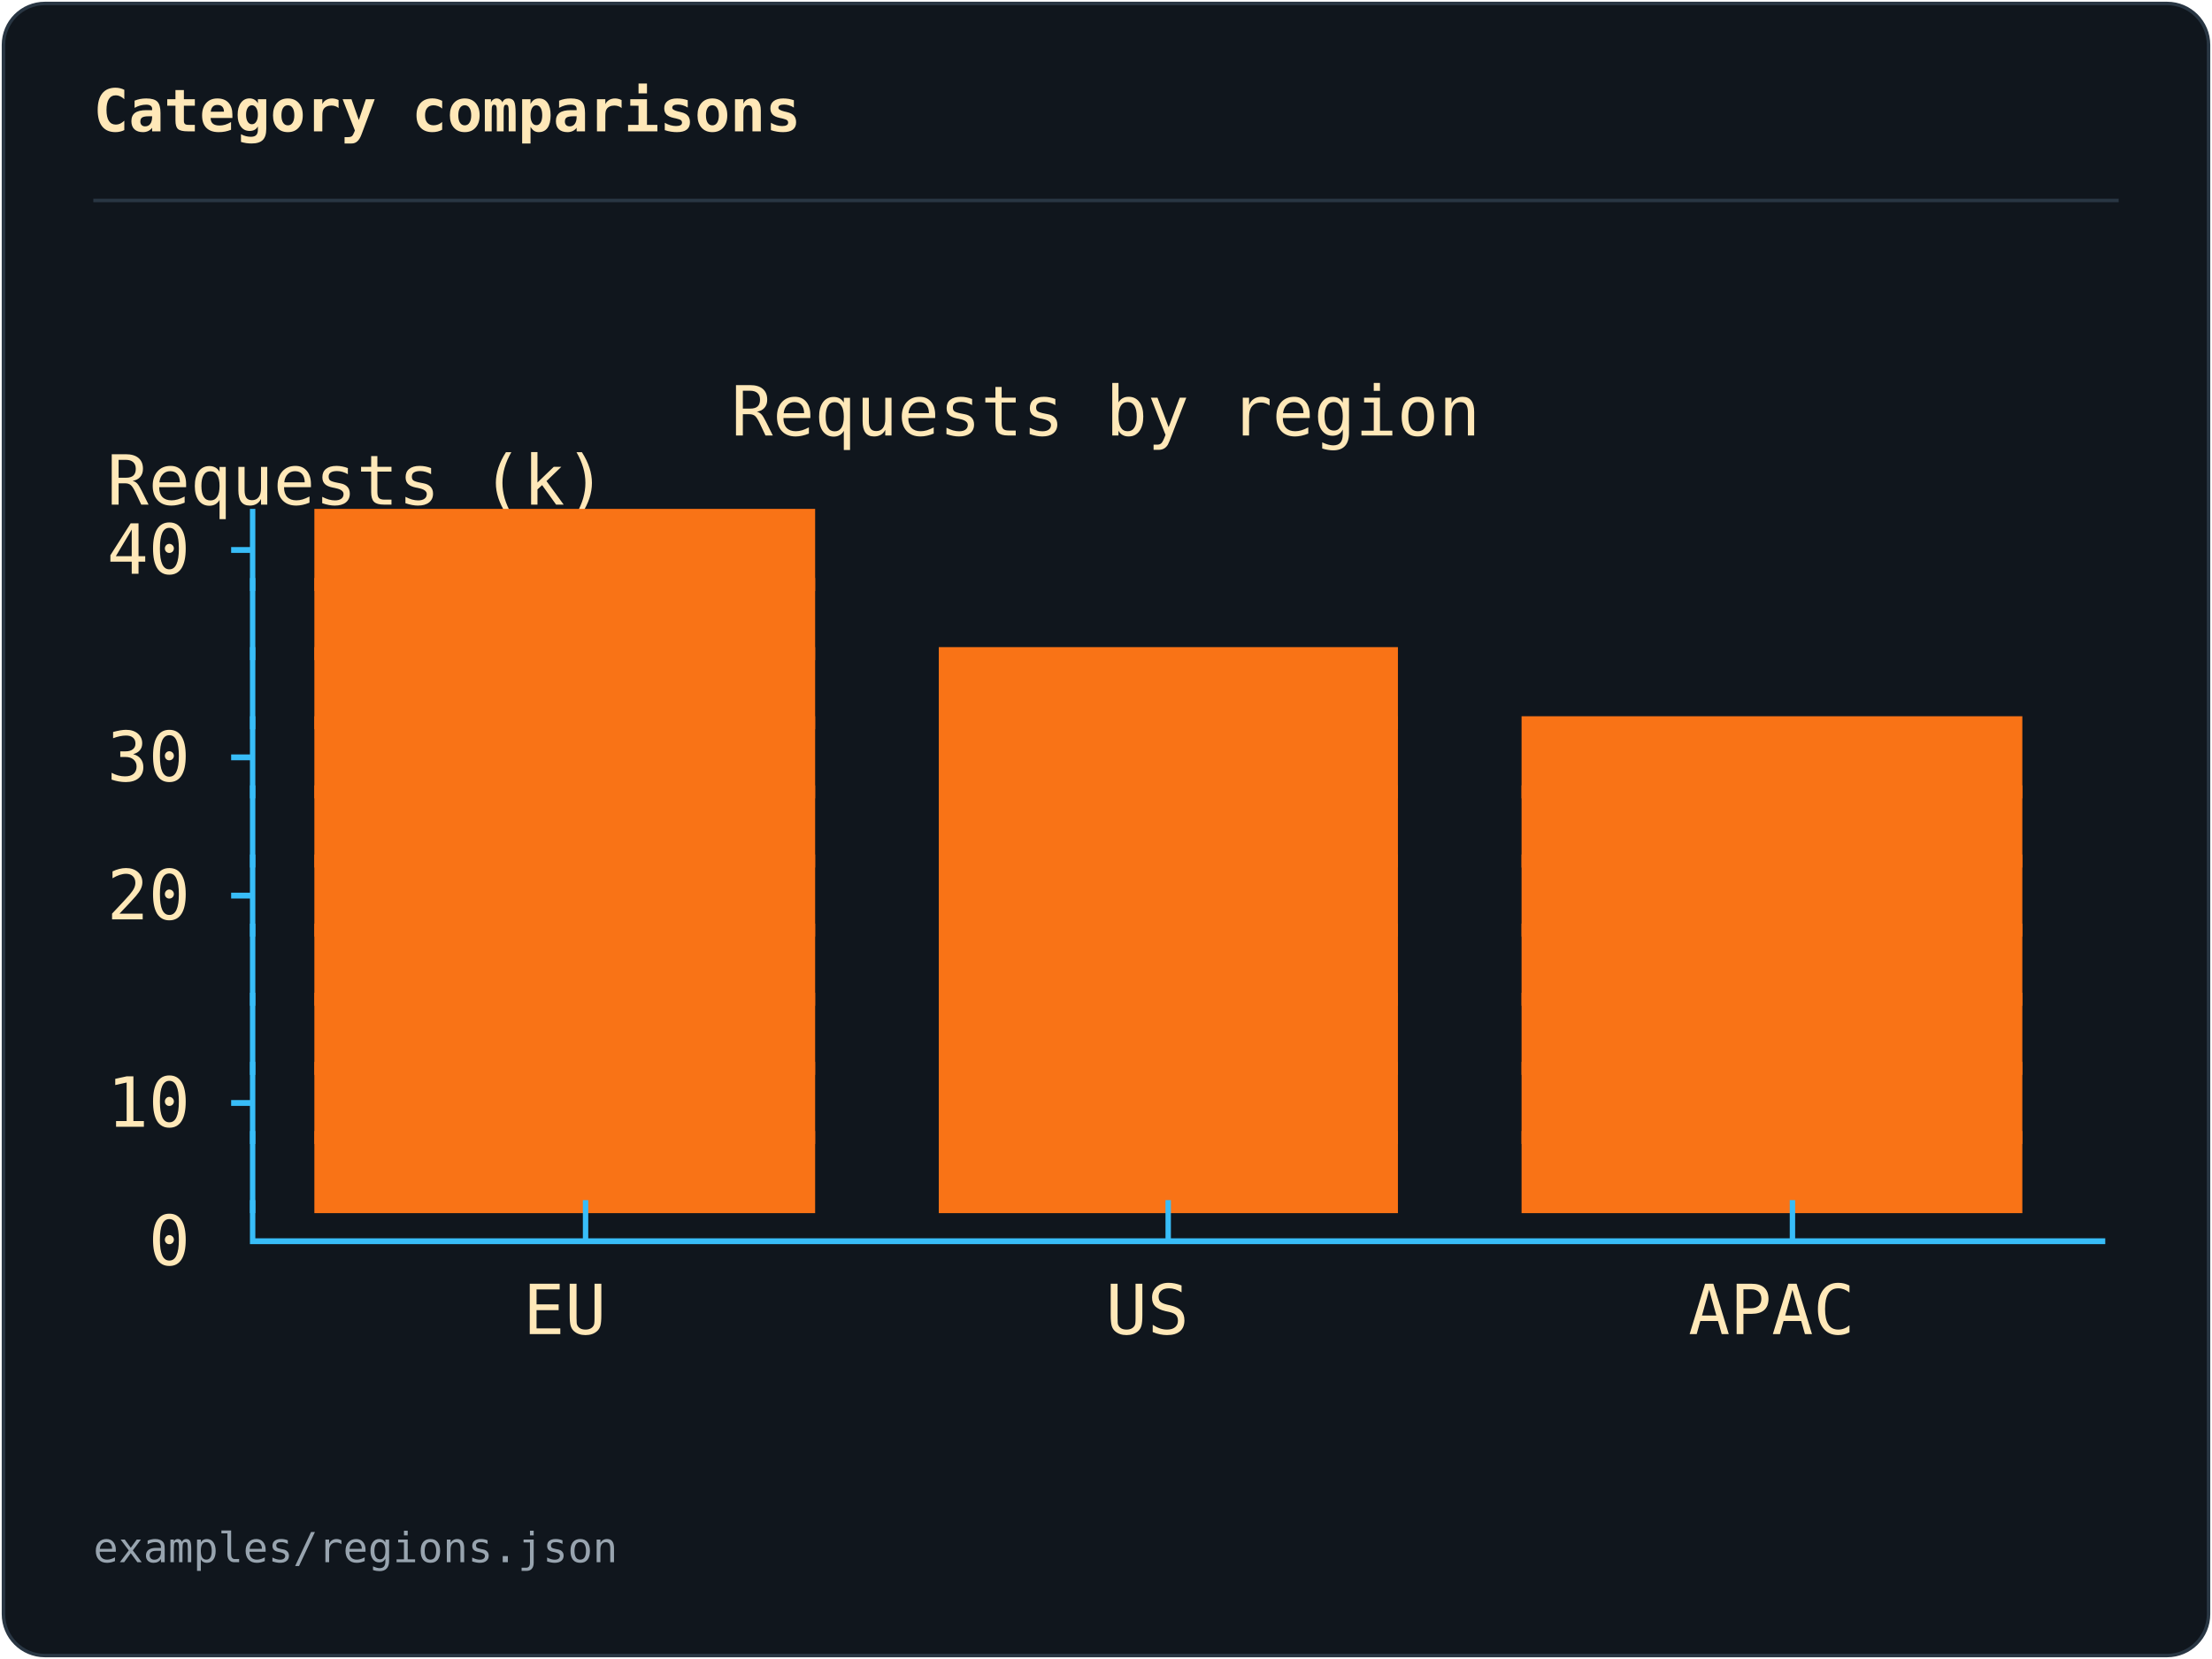
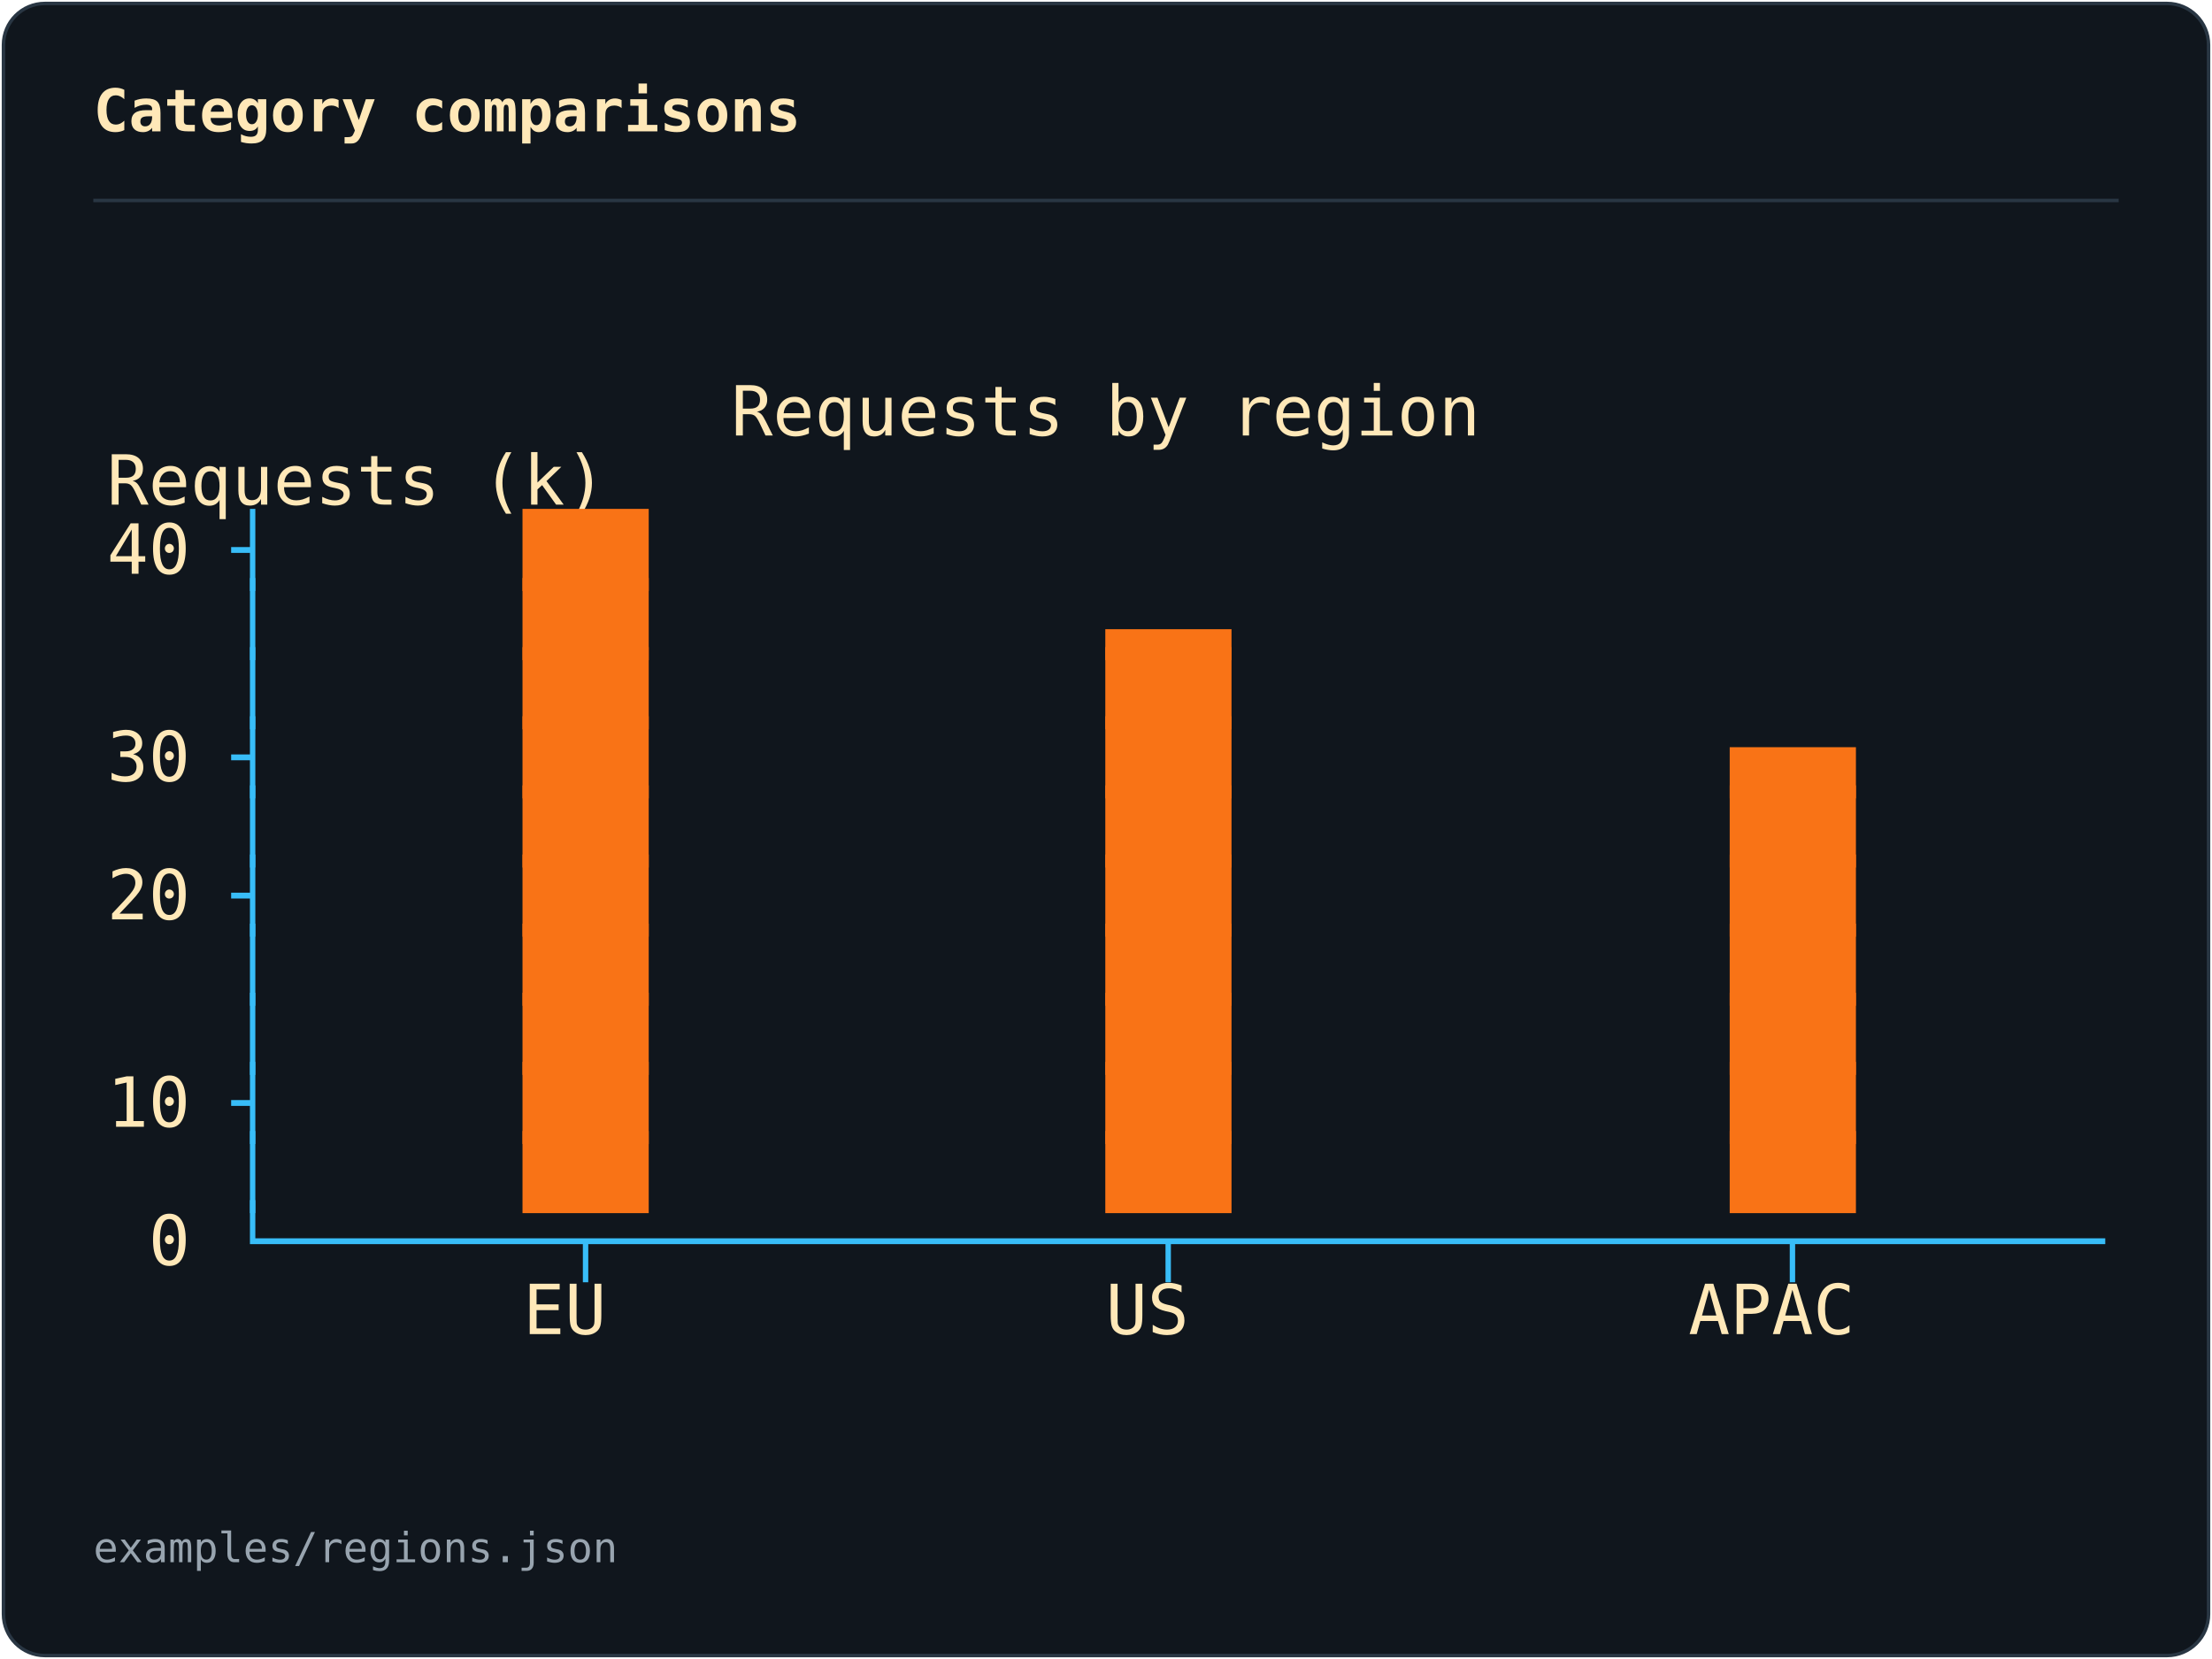
<svg xmlns="http://www.w3.org/2000/svg" width="640" height="480" viewBox="0 0 640 480" role="img" aria-labelledby="title desc">
  <rect x="1" y="1" width="638" height="478" rx="12" fill="#10161d" stroke="#293643" />
  <text x="27" y="38" font-family="DejaVu Sans Mono, Liberation Mono, Menlo, Consolas, monospace" font-size="17" fill="#ffe8b8" font-weight="600">Category comparisons</text>
  <line x1="27" y1="58" x2="613" y2="58" stroke="#293643" />
  <text xml:space="preserve" x="30.94 42.99 55.03 67.08 79.12 91.16 103.21 115.25 127.30 139.34 151.38 163.43 175.47 187.52 199.56 211.60 223.65 235.69 247.74 259.78 271.82 283.87 295.91 307.96 320.00 332.04 344.09 356.13 368.18 380.22 392.26 404.31 416.35" y="126.00" font-family="DejaVu Sans Mono, Liberation Mono, Menlo, Consolas, monospace" font-size="20.00" fill="#ffe8b8">               Requests by region</text>
  <text xml:space="preserve" x="30.94 42.99 55.03 67.08 79.12 91.16 103.21 115.25 127.30 139.34 151.38 163.43" y="146.00" font-family="DejaVu Sans Mono, Liberation Mono, Menlo, Consolas, monospace" font-size="20.00" fill="#ffe8b8">Requests (k)</text>
  <text xml:space="preserve" x="30.94 42.99 55.03" y="166.00" font-family="DejaVu Sans Mono, Liberation Mono, Menlo, Consolas, monospace" font-size="20.00" fill="#ffe8b8">40 </text>
  <text xml:space="preserve" x="67.08" y="166.00" font-family="DejaVu Sans Mono, Liberation Mono, Menlo, Consolas, monospace" font-size="20.00" fill="#38bdf8">┤</text>
-   <text xml:space="preserve" x="79.12" y="166.00" font-family="DejaVu Sans Mono, Liberation Mono, Menlo, Consolas, monospace" font-size="20.00" fill="#ffe8b8"> </text>
-   <text xml:space="preserve" x="91.16 103.21 115.25 127.30 139.34 151.38 163.43 175.47 187.52 199.56 211.60 223.65" y="166.00" font-family="DejaVu Sans Mono, Liberation Mono, Menlo, Consolas, monospace" font-size="20.00" fill="#f97316">████████████</text>
+   <text xml:space="preserve" x="79.12 91.16 103.21 115.25 127.30 139.34" y="166.00" font-family="DejaVu Sans Mono, Liberation Mono, Menlo, Consolas, monospace" font-size="20.00" fill="#ffe8b8">      </text>
+   <text xml:space="preserve" x="151.38 163.43 175.47" y="166.00" font-family="DejaVu Sans Mono, Liberation Mono, Menlo, Consolas, monospace" font-size="20.00" fill="#f97316">███</text>
  <text xml:space="preserve" x="30.94 42.99 55.03" y="186.00" font-family="DejaVu Sans Mono, Liberation Mono, Menlo, Consolas, monospace" font-size="20.00" fill="#ffe8b8">   </text>
  <text xml:space="preserve" x="67.08" y="186.00" font-family="DejaVu Sans Mono, Liberation Mono, Menlo, Consolas, monospace" font-size="20.00" fill="#38bdf8">│</text>
-   <text xml:space="preserve" x="79.12" y="186.00" font-family="DejaVu Sans Mono, Liberation Mono, Menlo, Consolas, monospace" font-size="20.00" fill="#ffe8b8"> </text>
-   <text xml:space="preserve" x="91.16 103.21 115.25 127.30 139.34 151.38 163.43 175.47 187.52 199.56 211.60 223.65" y="186.00" font-family="DejaVu Sans Mono, Liberation Mono, Menlo, Consolas, monospace" font-size="20.00" fill="#f97316">████████████</text>
+   <text xml:space="preserve" x="79.12 91.16 103.21 115.25 127.30 139.34" y="186.00" font-family="DejaVu Sans Mono, Liberation Mono, Menlo, Consolas, monospace" font-size="20.00" fill="#ffe8b8">      </text>
+   <text xml:space="preserve" x="151.38 163.43 175.47" y="186.00" font-family="DejaVu Sans Mono, Liberation Mono, Menlo, Consolas, monospace" font-size="20.00" fill="#f97316">███</text>
+   <text xml:space="preserve" x="187.52 199.56 211.60 223.65 235.69 247.74 259.78 271.82 283.87 295.91 307.96" y="186.00" font-family="DejaVu Sans Mono, Liberation Mono, Menlo, Consolas, monospace" font-size="20.00" fill="#ffe8b8">           </text>
+   <text xml:space="preserve" x="320.00 332.04 344.09" y="186.00" font-family="DejaVu Sans Mono, Liberation Mono, Menlo, Consolas, monospace" font-size="20.00" fill="#f97316">▃▃▃</text>
  <text xml:space="preserve" x="30.94 42.99 55.03" y="206.00" font-family="DejaVu Sans Mono, Liberation Mono, Menlo, Consolas, monospace" font-size="20.00" fill="#ffe8b8">   </text>
  <text xml:space="preserve" x="67.08" y="206.00" font-family="DejaVu Sans Mono, Liberation Mono, Menlo, Consolas, monospace" font-size="20.00" fill="#38bdf8">│</text>
-   <text xml:space="preserve" x="79.12" y="206.00" font-family="DejaVu Sans Mono, Liberation Mono, Menlo, Consolas, monospace" font-size="20.00" fill="#ffe8b8"> </text>
-   <text xml:space="preserve" x="91.16 103.21 115.25 127.30 139.34 151.38 163.43 175.47 187.52 199.56 211.60 223.65" y="206.00" font-family="DejaVu Sans Mono, Liberation Mono, Menlo, Consolas, monospace" font-size="20.00" fill="#f97316">████████████</text>
-   <text xml:space="preserve" x="235.69 247.74 259.78" y="206.00" font-family="DejaVu Sans Mono, Liberation Mono, Menlo, Consolas, monospace" font-size="20.00" fill="#ffe8b8">   </text>
-   <text xml:space="preserve" x="271.82 283.87 295.91 307.96 320.00 332.04 344.09 356.13 368.18 380.22 392.26" y="206.00" font-family="DejaVu Sans Mono, Liberation Mono, Menlo, Consolas, monospace" font-size="20.00" fill="#f97316">███████████</text>
+   <text xml:space="preserve" x="79.12 91.16 103.21 115.25 127.30 139.34" y="206.00" font-family="DejaVu Sans Mono, Liberation Mono, Menlo, Consolas, monospace" font-size="20.00" fill="#ffe8b8">      </text>
+   <text xml:space="preserve" x="151.38 163.43 175.47" y="206.00" font-family="DejaVu Sans Mono, Liberation Mono, Menlo, Consolas, monospace" font-size="20.00" fill="#f97316">███</text>
+   <text xml:space="preserve" x="187.52 199.56 211.60 223.65 235.69 247.74 259.78 271.82 283.87 295.91 307.96" y="206.00" font-family="DejaVu Sans Mono, Liberation Mono, Menlo, Consolas, monospace" font-size="20.00" fill="#ffe8b8">           </text>
+   <text xml:space="preserve" x="320.00 332.04 344.09" y="206.00" font-family="DejaVu Sans Mono, Liberation Mono, Menlo, Consolas, monospace" font-size="20.00" fill="#f97316">███</text>
  <text xml:space="preserve" x="30.94 42.99 55.03" y="226.00" font-family="DejaVu Sans Mono, Liberation Mono, Menlo, Consolas, monospace" font-size="20.00" fill="#ffe8b8">30 </text>
  <text xml:space="preserve" x="67.08" y="226.00" font-family="DejaVu Sans Mono, Liberation Mono, Menlo, Consolas, monospace" font-size="20.00" fill="#38bdf8">┤</text>
-   <text xml:space="preserve" x="79.12" y="226.00" font-family="DejaVu Sans Mono, Liberation Mono, Menlo, Consolas, monospace" font-size="20.00" fill="#ffe8b8"> </text>
-   <text xml:space="preserve" x="91.16 103.21 115.25 127.30 139.34 151.38 163.43 175.47 187.52 199.56 211.60 223.65" y="226.00" font-family="DejaVu Sans Mono, Liberation Mono, Menlo, Consolas, monospace" font-size="20.00" fill="#f97316">████████████</text>
-   <text xml:space="preserve" x="235.69 247.74 259.78" y="226.00" font-family="DejaVu Sans Mono, Liberation Mono, Menlo, Consolas, monospace" font-size="20.00" fill="#ffe8b8">   </text>
-   <text xml:space="preserve" x="271.82 283.87 295.91 307.96 320.00 332.04 344.09 356.13 368.18 380.22 392.26" y="226.00" font-family="DejaVu Sans Mono, Liberation Mono, Menlo, Consolas, monospace" font-size="20.00" fill="#f97316">███████████</text>
-   <text xml:space="preserve" x="404.31 416.35 428.40" y="226.00" font-family="DejaVu Sans Mono, Liberation Mono, Menlo, Consolas, monospace" font-size="20.00" fill="#ffe8b8">   </text>
-   <text xml:space="preserve" x="440.44 452.48 464.53 476.57 488.62 500.66 512.70 524.75 536.79 548.84 560.88 572.92" y="226.00" font-family="DejaVu Sans Mono, Liberation Mono, Menlo, Consolas, monospace" font-size="20.00" fill="#f97316">████████████</text>
+   <text xml:space="preserve" x="79.12 91.16 103.21 115.25 127.30 139.34" y="226.00" font-family="DejaVu Sans Mono, Liberation Mono, Menlo, Consolas, monospace" font-size="20.00" fill="#ffe8b8">      </text>
+   <text xml:space="preserve" x="151.38 163.43 175.47" y="226.00" font-family="DejaVu Sans Mono, Liberation Mono, Menlo, Consolas, monospace" font-size="20.00" fill="#f97316">███</text>
+   <text xml:space="preserve" x="187.52 199.56 211.60 223.65 235.69 247.74 259.78 271.82 283.87 295.91 307.96" y="226.00" font-family="DejaVu Sans Mono, Liberation Mono, Menlo, Consolas, monospace" font-size="20.00" fill="#ffe8b8">           </text>
+   <text xml:space="preserve" x="320.00 332.04 344.09" y="226.00" font-family="DejaVu Sans Mono, Liberation Mono, Menlo, Consolas, monospace" font-size="20.00" fill="#f97316">███</text>
+   <text xml:space="preserve" x="356.13 368.18 380.22 392.26 404.31 416.35 428.40 440.44 452.48 464.53 476.57 488.62" y="226.00" font-family="DejaVu Sans Mono, Liberation Mono, Menlo, Consolas, monospace" font-size="20.00" fill="#ffe8b8">            </text>
+   <text xml:space="preserve" x="500.66 512.70 524.75" y="226.00" font-family="DejaVu Sans Mono, Liberation Mono, Menlo, Consolas, monospace" font-size="20.00" fill="#f97316">▅▅▅</text>
  <text xml:space="preserve" x="30.94 42.99 55.03" y="246.00" font-family="DejaVu Sans Mono, Liberation Mono, Menlo, Consolas, monospace" font-size="20.00" fill="#ffe8b8">   </text>
  <text xml:space="preserve" x="67.08" y="246.00" font-family="DejaVu Sans Mono, Liberation Mono, Menlo, Consolas, monospace" font-size="20.00" fill="#38bdf8">│</text>
-   <text xml:space="preserve" x="79.12" y="246.00" font-family="DejaVu Sans Mono, Liberation Mono, Menlo, Consolas, monospace" font-size="20.00" fill="#ffe8b8"> </text>
-   <text xml:space="preserve" x="91.16 103.21 115.25 127.30 139.34 151.38 163.43 175.47 187.52 199.56 211.60 223.65" y="246.00" font-family="DejaVu Sans Mono, Liberation Mono, Menlo, Consolas, monospace" font-size="20.00" fill="#f97316">████████████</text>
-   <text xml:space="preserve" x="235.69 247.74 259.78" y="246.00" font-family="DejaVu Sans Mono, Liberation Mono, Menlo, Consolas, monospace" font-size="20.00" fill="#ffe8b8">   </text>
-   <text xml:space="preserve" x="271.82 283.87 295.91 307.96 320.00 332.04 344.09 356.13 368.18 380.22 392.26" y="246.00" font-family="DejaVu Sans Mono, Liberation Mono, Menlo, Consolas, monospace" font-size="20.00" fill="#f97316">███████████</text>
-   <text xml:space="preserve" x="404.31 416.35 428.40" y="246.00" font-family="DejaVu Sans Mono, Liberation Mono, Menlo, Consolas, monospace" font-size="20.00" fill="#ffe8b8">   </text>
-   <text xml:space="preserve" x="440.44 452.48 464.53 476.57 488.62 500.66 512.70 524.75 536.79 548.84 560.88 572.92" y="246.00" font-family="DejaVu Sans Mono, Liberation Mono, Menlo, Consolas, monospace" font-size="20.00" fill="#f97316">████████████</text>
+   <text xml:space="preserve" x="79.12 91.16 103.21 115.25 127.30 139.34" y="246.00" font-family="DejaVu Sans Mono, Liberation Mono, Menlo, Consolas, monospace" font-size="20.00" fill="#ffe8b8">      </text>
+   <text xml:space="preserve" x="151.38 163.43 175.47" y="246.00" font-family="DejaVu Sans Mono, Liberation Mono, Menlo, Consolas, monospace" font-size="20.00" fill="#f97316">███</text>
+   <text xml:space="preserve" x="187.52 199.56 211.60 223.65 235.69 247.74 259.78 271.82 283.87 295.91 307.96" y="246.00" font-family="DejaVu Sans Mono, Liberation Mono, Menlo, Consolas, monospace" font-size="20.00" fill="#ffe8b8">           </text>
+   <text xml:space="preserve" x="320.00 332.04 344.09" y="246.00" font-family="DejaVu Sans Mono, Liberation Mono, Menlo, Consolas, monospace" font-size="20.00" fill="#f97316">███</text>
+   <text xml:space="preserve" x="356.13 368.18 380.22 392.26 404.31 416.35 428.40 440.44 452.48 464.53 476.57 488.62" y="246.00" font-family="DejaVu Sans Mono, Liberation Mono, Menlo, Consolas, monospace" font-size="20.00" fill="#ffe8b8">            </text>
+   <text xml:space="preserve" x="500.66 512.70 524.75" y="246.00" font-family="DejaVu Sans Mono, Liberation Mono, Menlo, Consolas, monospace" font-size="20.00" fill="#f97316">███</text>
  <text xml:space="preserve" x="30.94 42.99 55.03" y="266.00" font-family="DejaVu Sans Mono, Liberation Mono, Menlo, Consolas, monospace" font-size="20.00" fill="#ffe8b8">20 </text>
  <text xml:space="preserve" x="67.08" y="266.00" font-family="DejaVu Sans Mono, Liberation Mono, Menlo, Consolas, monospace" font-size="20.00" fill="#38bdf8">┤</text>
-   <text xml:space="preserve" x="79.12" y="266.00" font-family="DejaVu Sans Mono, Liberation Mono, Menlo, Consolas, monospace" font-size="20.00" fill="#ffe8b8"> </text>
-   <text xml:space="preserve" x="91.16 103.21 115.25 127.30 139.34 151.38 163.43 175.47 187.52 199.56 211.60 223.65" y="266.00" font-family="DejaVu Sans Mono, Liberation Mono, Menlo, Consolas, monospace" font-size="20.00" fill="#f97316">████████████</text>
-   <text xml:space="preserve" x="235.69 247.74 259.78" y="266.00" font-family="DejaVu Sans Mono, Liberation Mono, Menlo, Consolas, monospace" font-size="20.00" fill="#ffe8b8">   </text>
-   <text xml:space="preserve" x="271.82 283.87 295.91 307.96 320.00 332.04 344.09 356.13 368.18 380.22 392.26" y="266.00" font-family="DejaVu Sans Mono, Liberation Mono, Menlo, Consolas, monospace" font-size="20.00" fill="#f97316">███████████</text>
-   <text xml:space="preserve" x="404.31 416.35 428.40" y="266.00" font-family="DejaVu Sans Mono, Liberation Mono, Menlo, Consolas, monospace" font-size="20.00" fill="#ffe8b8">   </text>
-   <text xml:space="preserve" x="440.44 452.48 464.53 476.57 488.62 500.66 512.70 524.75 536.79 548.84 560.88 572.92" y="266.00" font-family="DejaVu Sans Mono, Liberation Mono, Menlo, Consolas, monospace" font-size="20.00" fill="#f97316">████████████</text>
+   <text xml:space="preserve" x="79.12 91.16 103.21 115.25 127.30 139.34" y="266.00" font-family="DejaVu Sans Mono, Liberation Mono, Menlo, Consolas, monospace" font-size="20.00" fill="#ffe8b8">      </text>
+   <text xml:space="preserve" x="151.38 163.43 175.47" y="266.00" font-family="DejaVu Sans Mono, Liberation Mono, Menlo, Consolas, monospace" font-size="20.00" fill="#f97316">███</text>
+   <text xml:space="preserve" x="187.52 199.56 211.60 223.65 235.69 247.74 259.78 271.82 283.87 295.91 307.96" y="266.00" font-family="DejaVu Sans Mono, Liberation Mono, Menlo, Consolas, monospace" font-size="20.00" fill="#ffe8b8">           </text>
+   <text xml:space="preserve" x="320.00 332.04 344.09" y="266.00" font-family="DejaVu Sans Mono, Liberation Mono, Menlo, Consolas, monospace" font-size="20.00" fill="#f97316">███</text>
+   <text xml:space="preserve" x="356.13 368.18 380.22 392.26 404.31 416.35 428.40 440.44 452.48 464.53 476.57 488.62" y="266.00" font-family="DejaVu Sans Mono, Liberation Mono, Menlo, Consolas, monospace" font-size="20.00" fill="#ffe8b8">            </text>
+   <text xml:space="preserve" x="500.66 512.70 524.75" y="266.00" font-family="DejaVu Sans Mono, Liberation Mono, Menlo, Consolas, monospace" font-size="20.00" fill="#f97316">███</text>
  <text xml:space="preserve" x="30.94 42.99 55.03" y="286.00" font-family="DejaVu Sans Mono, Liberation Mono, Menlo, Consolas, monospace" font-size="20.00" fill="#ffe8b8">   </text>
  <text xml:space="preserve" x="67.08" y="286.00" font-family="DejaVu Sans Mono, Liberation Mono, Menlo, Consolas, monospace" font-size="20.00" fill="#38bdf8">│</text>
-   <text xml:space="preserve" x="79.12" y="286.00" font-family="DejaVu Sans Mono, Liberation Mono, Menlo, Consolas, monospace" font-size="20.00" fill="#ffe8b8"> </text>
-   <text xml:space="preserve" x="91.16 103.21 115.25 127.30 139.34 151.38 163.43 175.47 187.52 199.56 211.60 223.65" y="286.00" font-family="DejaVu Sans Mono, Liberation Mono, Menlo, Consolas, monospace" font-size="20.00" fill="#f97316">████████████</text>
-   <text xml:space="preserve" x="235.69 247.74 259.78" y="286.00" font-family="DejaVu Sans Mono, Liberation Mono, Menlo, Consolas, monospace" font-size="20.00" fill="#ffe8b8">   </text>
-   <text xml:space="preserve" x="271.82 283.87 295.91 307.96 320.00 332.04 344.09 356.13 368.18 380.22 392.26" y="286.00" font-family="DejaVu Sans Mono, Liberation Mono, Menlo, Consolas, monospace" font-size="20.00" fill="#f97316">███████████</text>
-   <text xml:space="preserve" x="404.31 416.35 428.40" y="286.00" font-family="DejaVu Sans Mono, Liberation Mono, Menlo, Consolas, monospace" font-size="20.00" fill="#ffe8b8">   </text>
-   <text xml:space="preserve" x="440.44 452.48 464.53 476.57 488.62 500.66 512.70 524.75 536.79 548.84 560.88 572.92" y="286.00" font-family="DejaVu Sans Mono, Liberation Mono, Menlo, Consolas, monospace" font-size="20.00" fill="#f97316">████████████</text>
+   <text xml:space="preserve" x="79.12 91.16 103.21 115.25 127.30 139.34" y="286.00" font-family="DejaVu Sans Mono, Liberation Mono, Menlo, Consolas, monospace" font-size="20.00" fill="#ffe8b8">      </text>
+   <text xml:space="preserve" x="151.38 163.43 175.47" y="286.00" font-family="DejaVu Sans Mono, Liberation Mono, Menlo, Consolas, monospace" font-size="20.00" fill="#f97316">███</text>
+   <text xml:space="preserve" x="187.52 199.56 211.60 223.65 235.69 247.74 259.78 271.82 283.87 295.91 307.96" y="286.00" font-family="DejaVu Sans Mono, Liberation Mono, Menlo, Consolas, monospace" font-size="20.00" fill="#ffe8b8">           </text>
+   <text xml:space="preserve" x="320.00 332.04 344.09" y="286.00" font-family="DejaVu Sans Mono, Liberation Mono, Menlo, Consolas, monospace" font-size="20.00" fill="#f97316">███</text>
+   <text xml:space="preserve" x="356.13 368.18 380.22 392.26 404.31 416.35 428.40 440.44 452.48 464.53 476.57 488.62" y="286.00" font-family="DejaVu Sans Mono, Liberation Mono, Menlo, Consolas, monospace" font-size="20.00" fill="#ffe8b8">            </text>
+   <text xml:space="preserve" x="500.66 512.70 524.75" y="286.00" font-family="DejaVu Sans Mono, Liberation Mono, Menlo, Consolas, monospace" font-size="20.00" fill="#f97316">███</text>
  <text xml:space="preserve" x="30.94 42.99 55.03" y="306.00" font-family="DejaVu Sans Mono, Liberation Mono, Menlo, Consolas, monospace" font-size="20.00" fill="#ffe8b8">   </text>
  <text xml:space="preserve" x="67.08" y="306.00" font-family="DejaVu Sans Mono, Liberation Mono, Menlo, Consolas, monospace" font-size="20.00" fill="#38bdf8">│</text>
-   <text xml:space="preserve" x="79.12" y="306.00" font-family="DejaVu Sans Mono, Liberation Mono, Menlo, Consolas, monospace" font-size="20.00" fill="#ffe8b8"> </text>
-   <text xml:space="preserve" x="91.16 103.21 115.25 127.30 139.34 151.38 163.43 175.47 187.52 199.56 211.60 223.65" y="306.00" font-family="DejaVu Sans Mono, Liberation Mono, Menlo, Consolas, monospace" font-size="20.00" fill="#f97316">████████████</text>
-   <text xml:space="preserve" x="235.69 247.74 259.78" y="306.00" font-family="DejaVu Sans Mono, Liberation Mono, Menlo, Consolas, monospace" font-size="20.00" fill="#ffe8b8">   </text>
-   <text xml:space="preserve" x="271.82 283.87 295.91 307.96 320.00 332.04 344.09 356.13 368.18 380.22 392.26" y="306.00" font-family="DejaVu Sans Mono, Liberation Mono, Menlo, Consolas, monospace" font-size="20.00" fill="#f97316">███████████</text>
-   <text xml:space="preserve" x="404.31 416.35 428.40" y="306.00" font-family="DejaVu Sans Mono, Liberation Mono, Menlo, Consolas, monospace" font-size="20.00" fill="#ffe8b8">   </text>
-   <text xml:space="preserve" x="440.44 452.48 464.53 476.57 488.62 500.66 512.70 524.75 536.79 548.84 560.88 572.92" y="306.00" font-family="DejaVu Sans Mono, Liberation Mono, Menlo, Consolas, monospace" font-size="20.00" fill="#f97316">████████████</text>
+   <text xml:space="preserve" x="79.12 91.16 103.21 115.25 127.30 139.34" y="306.00" font-family="DejaVu Sans Mono, Liberation Mono, Menlo, Consolas, monospace" font-size="20.00" fill="#ffe8b8">      </text>
+   <text xml:space="preserve" x="151.38 163.43 175.47" y="306.00" font-family="DejaVu Sans Mono, Liberation Mono, Menlo, Consolas, monospace" font-size="20.00" fill="#f97316">███</text>
+   <text xml:space="preserve" x="187.52 199.56 211.60 223.65 235.69 247.74 259.78 271.82 283.87 295.91 307.96" y="306.00" font-family="DejaVu Sans Mono, Liberation Mono, Menlo, Consolas, monospace" font-size="20.00" fill="#ffe8b8">           </text>
+   <text xml:space="preserve" x="320.00 332.04 344.09" y="306.00" font-family="DejaVu Sans Mono, Liberation Mono, Menlo, Consolas, monospace" font-size="20.00" fill="#f97316">███</text>
+   <text xml:space="preserve" x="356.13 368.18 380.22 392.26 404.31 416.35 428.40 440.44 452.48 464.53 476.57 488.62" y="306.00" font-family="DejaVu Sans Mono, Liberation Mono, Menlo, Consolas, monospace" font-size="20.00" fill="#ffe8b8">            </text>
+   <text xml:space="preserve" x="500.66 512.70 524.75" y="306.00" font-family="DejaVu Sans Mono, Liberation Mono, Menlo, Consolas, monospace" font-size="20.00" fill="#f97316">███</text>
  <text xml:space="preserve" x="30.94 42.99 55.03" y="326.00" font-family="DejaVu Sans Mono, Liberation Mono, Menlo, Consolas, monospace" font-size="20.00" fill="#ffe8b8">10 </text>
  <text xml:space="preserve" x="67.08" y="326.00" font-family="DejaVu Sans Mono, Liberation Mono, Menlo, Consolas, monospace" font-size="20.00" fill="#38bdf8">┤</text>
-   <text xml:space="preserve" x="79.12" y="326.00" font-family="DejaVu Sans Mono, Liberation Mono, Menlo, Consolas, monospace" font-size="20.00" fill="#ffe8b8"> </text>
-   <text xml:space="preserve" x="91.16 103.21 115.25 127.30 139.34 151.38 163.43 175.47 187.52 199.56 211.60 223.65" y="326.00" font-family="DejaVu Sans Mono, Liberation Mono, Menlo, Consolas, monospace" font-size="20.00" fill="#f97316">████████████</text>
-   <text xml:space="preserve" x="235.69 247.74 259.78" y="326.00" font-family="DejaVu Sans Mono, Liberation Mono, Menlo, Consolas, monospace" font-size="20.00" fill="#ffe8b8">   </text>
-   <text xml:space="preserve" x="271.82 283.87 295.91 307.96 320.00 332.04 344.09 356.13 368.18 380.22 392.26" y="326.00" font-family="DejaVu Sans Mono, Liberation Mono, Menlo, Consolas, monospace" font-size="20.00" fill="#f97316">███████████</text>
-   <text xml:space="preserve" x="404.31 416.35 428.40" y="326.00" font-family="DejaVu Sans Mono, Liberation Mono, Menlo, Consolas, monospace" font-size="20.00" fill="#ffe8b8">   </text>
-   <text xml:space="preserve" x="440.44 452.48 464.53 476.57 488.62 500.66 512.70 524.75 536.79 548.84 560.88 572.92" y="326.00" font-family="DejaVu Sans Mono, Liberation Mono, Menlo, Consolas, monospace" font-size="20.00" fill="#f97316">████████████</text>
+   <text xml:space="preserve" x="79.12 91.16 103.21 115.25 127.30 139.34" y="326.00" font-family="DejaVu Sans Mono, Liberation Mono, Menlo, Consolas, monospace" font-size="20.00" fill="#ffe8b8">      </text>
+   <text xml:space="preserve" x="151.38 163.43 175.47" y="326.00" font-family="DejaVu Sans Mono, Liberation Mono, Menlo, Consolas, monospace" font-size="20.00" fill="#f97316">███</text>
+   <text xml:space="preserve" x="187.52 199.56 211.60 223.65 235.69 247.74 259.78 271.82 283.87 295.91 307.96" y="326.00" font-family="DejaVu Sans Mono, Liberation Mono, Menlo, Consolas, monospace" font-size="20.00" fill="#ffe8b8">           </text>
+   <text xml:space="preserve" x="320.00 332.04 344.09" y="326.00" font-family="DejaVu Sans Mono, Liberation Mono, Menlo, Consolas, monospace" font-size="20.00" fill="#f97316">███</text>
+   <text xml:space="preserve" x="356.13 368.18 380.22 392.26 404.31 416.35 428.40 440.44 452.48 464.53 476.57 488.62" y="326.00" font-family="DejaVu Sans Mono, Liberation Mono, Menlo, Consolas, monospace" font-size="20.00" fill="#ffe8b8">            </text>
+   <text xml:space="preserve" x="500.66 512.70 524.75" y="326.00" font-family="DejaVu Sans Mono, Liberation Mono, Menlo, Consolas, monospace" font-size="20.00" fill="#f97316">███</text>
  <text xml:space="preserve" x="30.94 42.99 55.03" y="346.00" font-family="DejaVu Sans Mono, Liberation Mono, Menlo, Consolas, monospace" font-size="20.00" fill="#ffe8b8">   </text>
  <text xml:space="preserve" x="67.08" y="346.00" font-family="DejaVu Sans Mono, Liberation Mono, Menlo, Consolas, monospace" font-size="20.00" fill="#38bdf8">│</text>
-   <text xml:space="preserve" x="79.12" y="346.00" font-family="DejaVu Sans Mono, Liberation Mono, Menlo, Consolas, monospace" font-size="20.00" fill="#ffe8b8"> </text>
-   <text xml:space="preserve" x="91.16 103.21 115.25 127.30 139.34 151.38 163.43 175.47 187.52 199.56 211.60 223.65" y="346.00" font-family="DejaVu Sans Mono, Liberation Mono, Menlo, Consolas, monospace" font-size="20.00" fill="#f97316">████████████</text>
-   <text xml:space="preserve" x="235.69 247.74 259.78" y="346.00" font-family="DejaVu Sans Mono, Liberation Mono, Menlo, Consolas, monospace" font-size="20.00" fill="#ffe8b8">   </text>
-   <text xml:space="preserve" x="271.82 283.87 295.91 307.96 320.00 332.04 344.09 356.13 368.18 380.22 392.26" y="346.00" font-family="DejaVu Sans Mono, Liberation Mono, Menlo, Consolas, monospace" font-size="20.00" fill="#f97316">███████████</text>
-   <text xml:space="preserve" x="404.31 416.35 428.40" y="346.00" font-family="DejaVu Sans Mono, Liberation Mono, Menlo, Consolas, monospace" font-size="20.00" fill="#ffe8b8">   </text>
-   <text xml:space="preserve" x="440.44 452.48 464.53 476.57 488.62 500.66 512.70 524.75 536.79 548.84 560.88 572.92" y="346.00" font-family="DejaVu Sans Mono, Liberation Mono, Menlo, Consolas, monospace" font-size="20.00" fill="#f97316">████████████</text>
+   <text xml:space="preserve" x="79.12 91.16 103.21 115.25 127.30 139.34" y="346.00" font-family="DejaVu Sans Mono, Liberation Mono, Menlo, Consolas, monospace" font-size="20.00" fill="#ffe8b8">      </text>
+   <text xml:space="preserve" x="151.38 163.43 175.47" y="346.00" font-family="DejaVu Sans Mono, Liberation Mono, Menlo, Consolas, monospace" font-size="20.00" fill="#f97316">███</text>
+   <text xml:space="preserve" x="187.52 199.56 211.60 223.65 235.69 247.74 259.78 271.82 283.87 295.91 307.96" y="346.00" font-family="DejaVu Sans Mono, Liberation Mono, Menlo, Consolas, monospace" font-size="20.00" fill="#ffe8b8">           </text>
+   <text xml:space="preserve" x="320.00 332.04 344.09" y="346.00" font-family="DejaVu Sans Mono, Liberation Mono, Menlo, Consolas, monospace" font-size="20.00" fill="#f97316">███</text>
+   <text xml:space="preserve" x="356.13 368.18 380.22 392.26 404.31 416.35 428.40 440.44 452.48 464.53 476.57 488.62" y="346.00" font-family="DejaVu Sans Mono, Liberation Mono, Menlo, Consolas, monospace" font-size="20.00" fill="#ffe8b8">            </text>
+   <text xml:space="preserve" x="500.66 512.70 524.75" y="346.00" font-family="DejaVu Sans Mono, Liberation Mono, Menlo, Consolas, monospace" font-size="20.00" fill="#f97316">███</text>
  <text xml:space="preserve" x="30.94 42.99 55.03" y="366.00" font-family="DejaVu Sans Mono, Liberation Mono, Menlo, Consolas, monospace" font-size="20.00" fill="#ffe8b8"> 0 </text>
-   <text xml:space="preserve" x="67.08 79.12 91.16 103.21 115.25 127.30 139.34 151.38 163.43 175.47 187.52 199.56 211.60 223.65 235.69 247.74 259.78 271.82 283.87 295.91 307.96 320.00 332.04 344.09 356.13 368.18 380.22 392.26 404.31 416.35 428.40 440.44 452.48 464.53 476.57 488.62 500.66 512.70 524.75 536.79 548.84 560.88 572.92 584.97 597.01" y="366.00" font-family="DejaVu Sans Mono, Liberation Mono, Menlo, Consolas, monospace" font-size="20.00" fill="#38bdf8">└───────┴─────────────┴──────────────┴───────</text>
+   <text xml:space="preserve" x="67.08 79.12 91.16 103.21 115.25 127.30 139.34 151.38 163.43 175.47 187.52 199.56 211.60 223.65 235.69 247.74 259.78 271.82 283.87 295.91 307.96 320.00 332.04 344.09 356.13 368.18 380.22 392.26 404.31 416.35 428.40 440.44 452.48 464.53 476.57 488.62 500.66 512.70 524.75 536.79 548.84 560.88 572.92 584.97 597.01" y="366.00" font-family="DejaVu Sans Mono, Liberation Mono, Menlo, Consolas, monospace" font-size="20.00" fill="#38bdf8">└───────┬─────────────┬──────────────┬───────</text>
  <text xml:space="preserve" x="30.94 42.99 55.03 67.08 79.12 91.16 103.21 115.25 127.30 139.34 151.38 163.43 175.47 187.52 199.56 211.60 223.65 235.69 247.74 259.78 271.82 283.87 295.91 307.96 320.00 332.04 344.09 356.13 368.18 380.22 392.26 404.31 416.35 428.40 440.44 452.48 464.53 476.57 488.62 500.66 512.70 524.75" y="386.00" font-family="DejaVu Sans Mono, Liberation Mono, Menlo, Consolas, monospace" font-size="20.00" fill="#ffe8b8">          EU            US            APAC</text>
  <text x="27" y="452" font-family="DejaVu Sans Mono, Liberation Mono, Menlo, Consolas, monospace" font-size="12" fill="#98a4af">examples/regions.json</text>
</svg>
